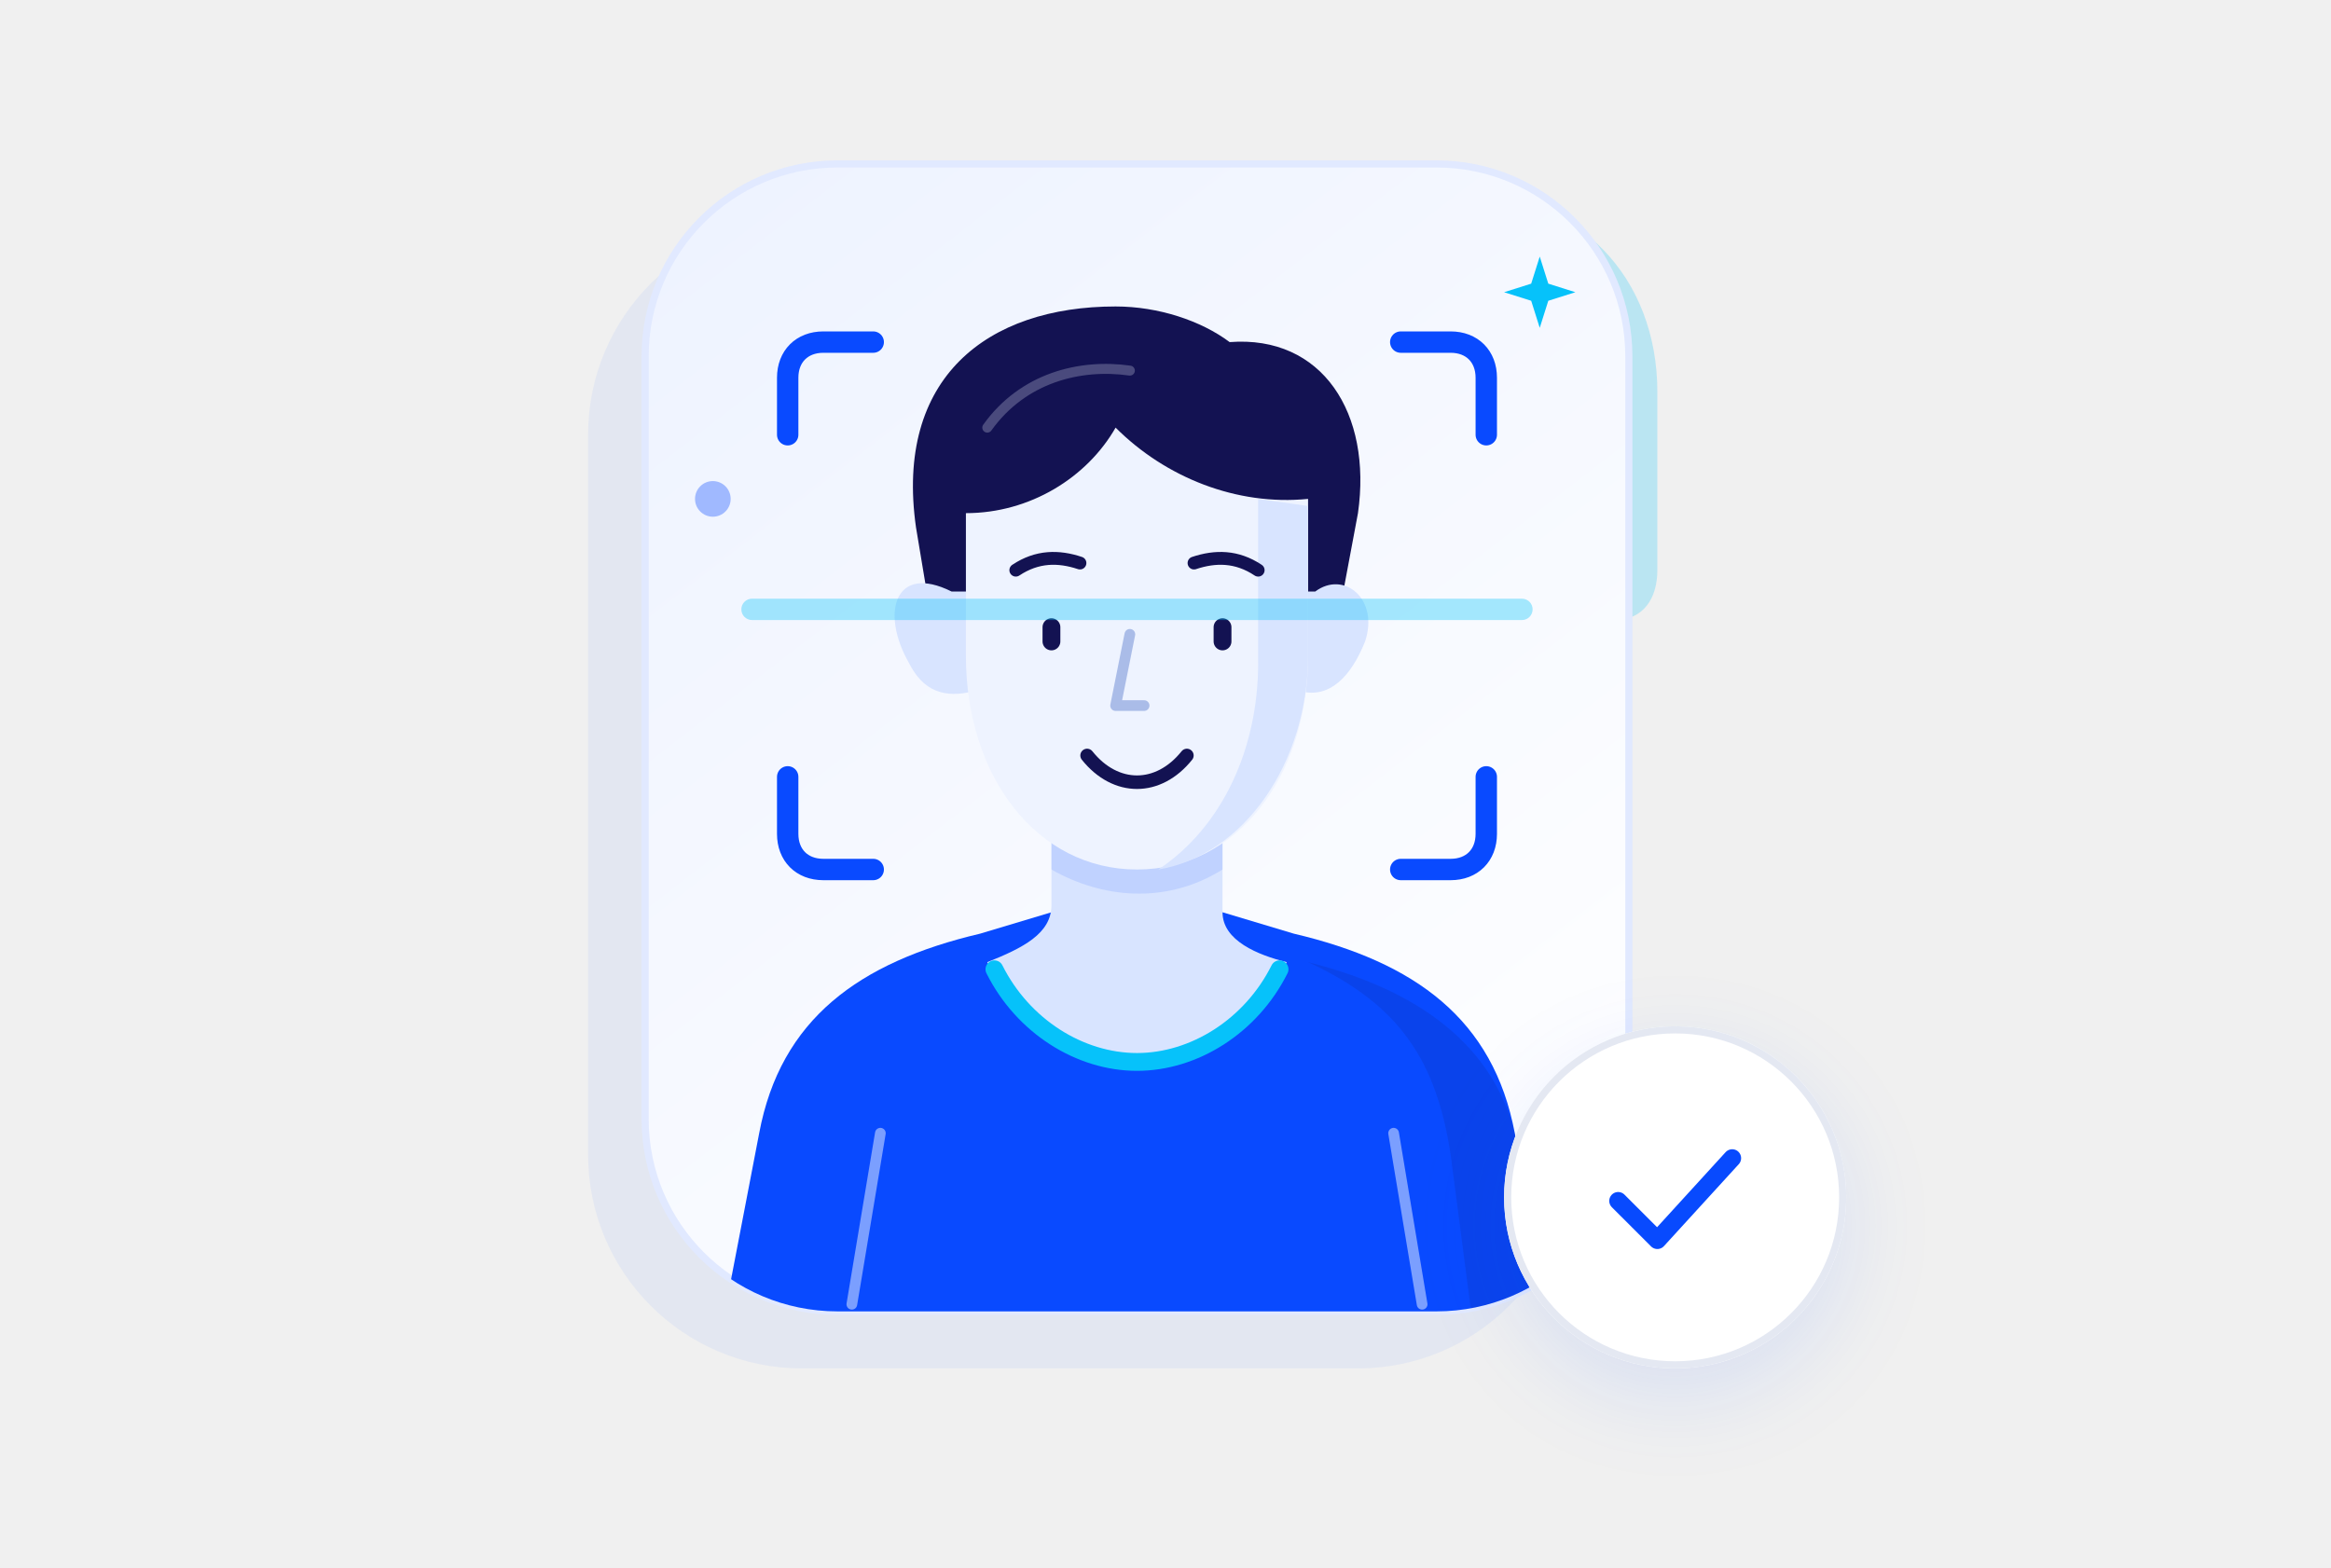
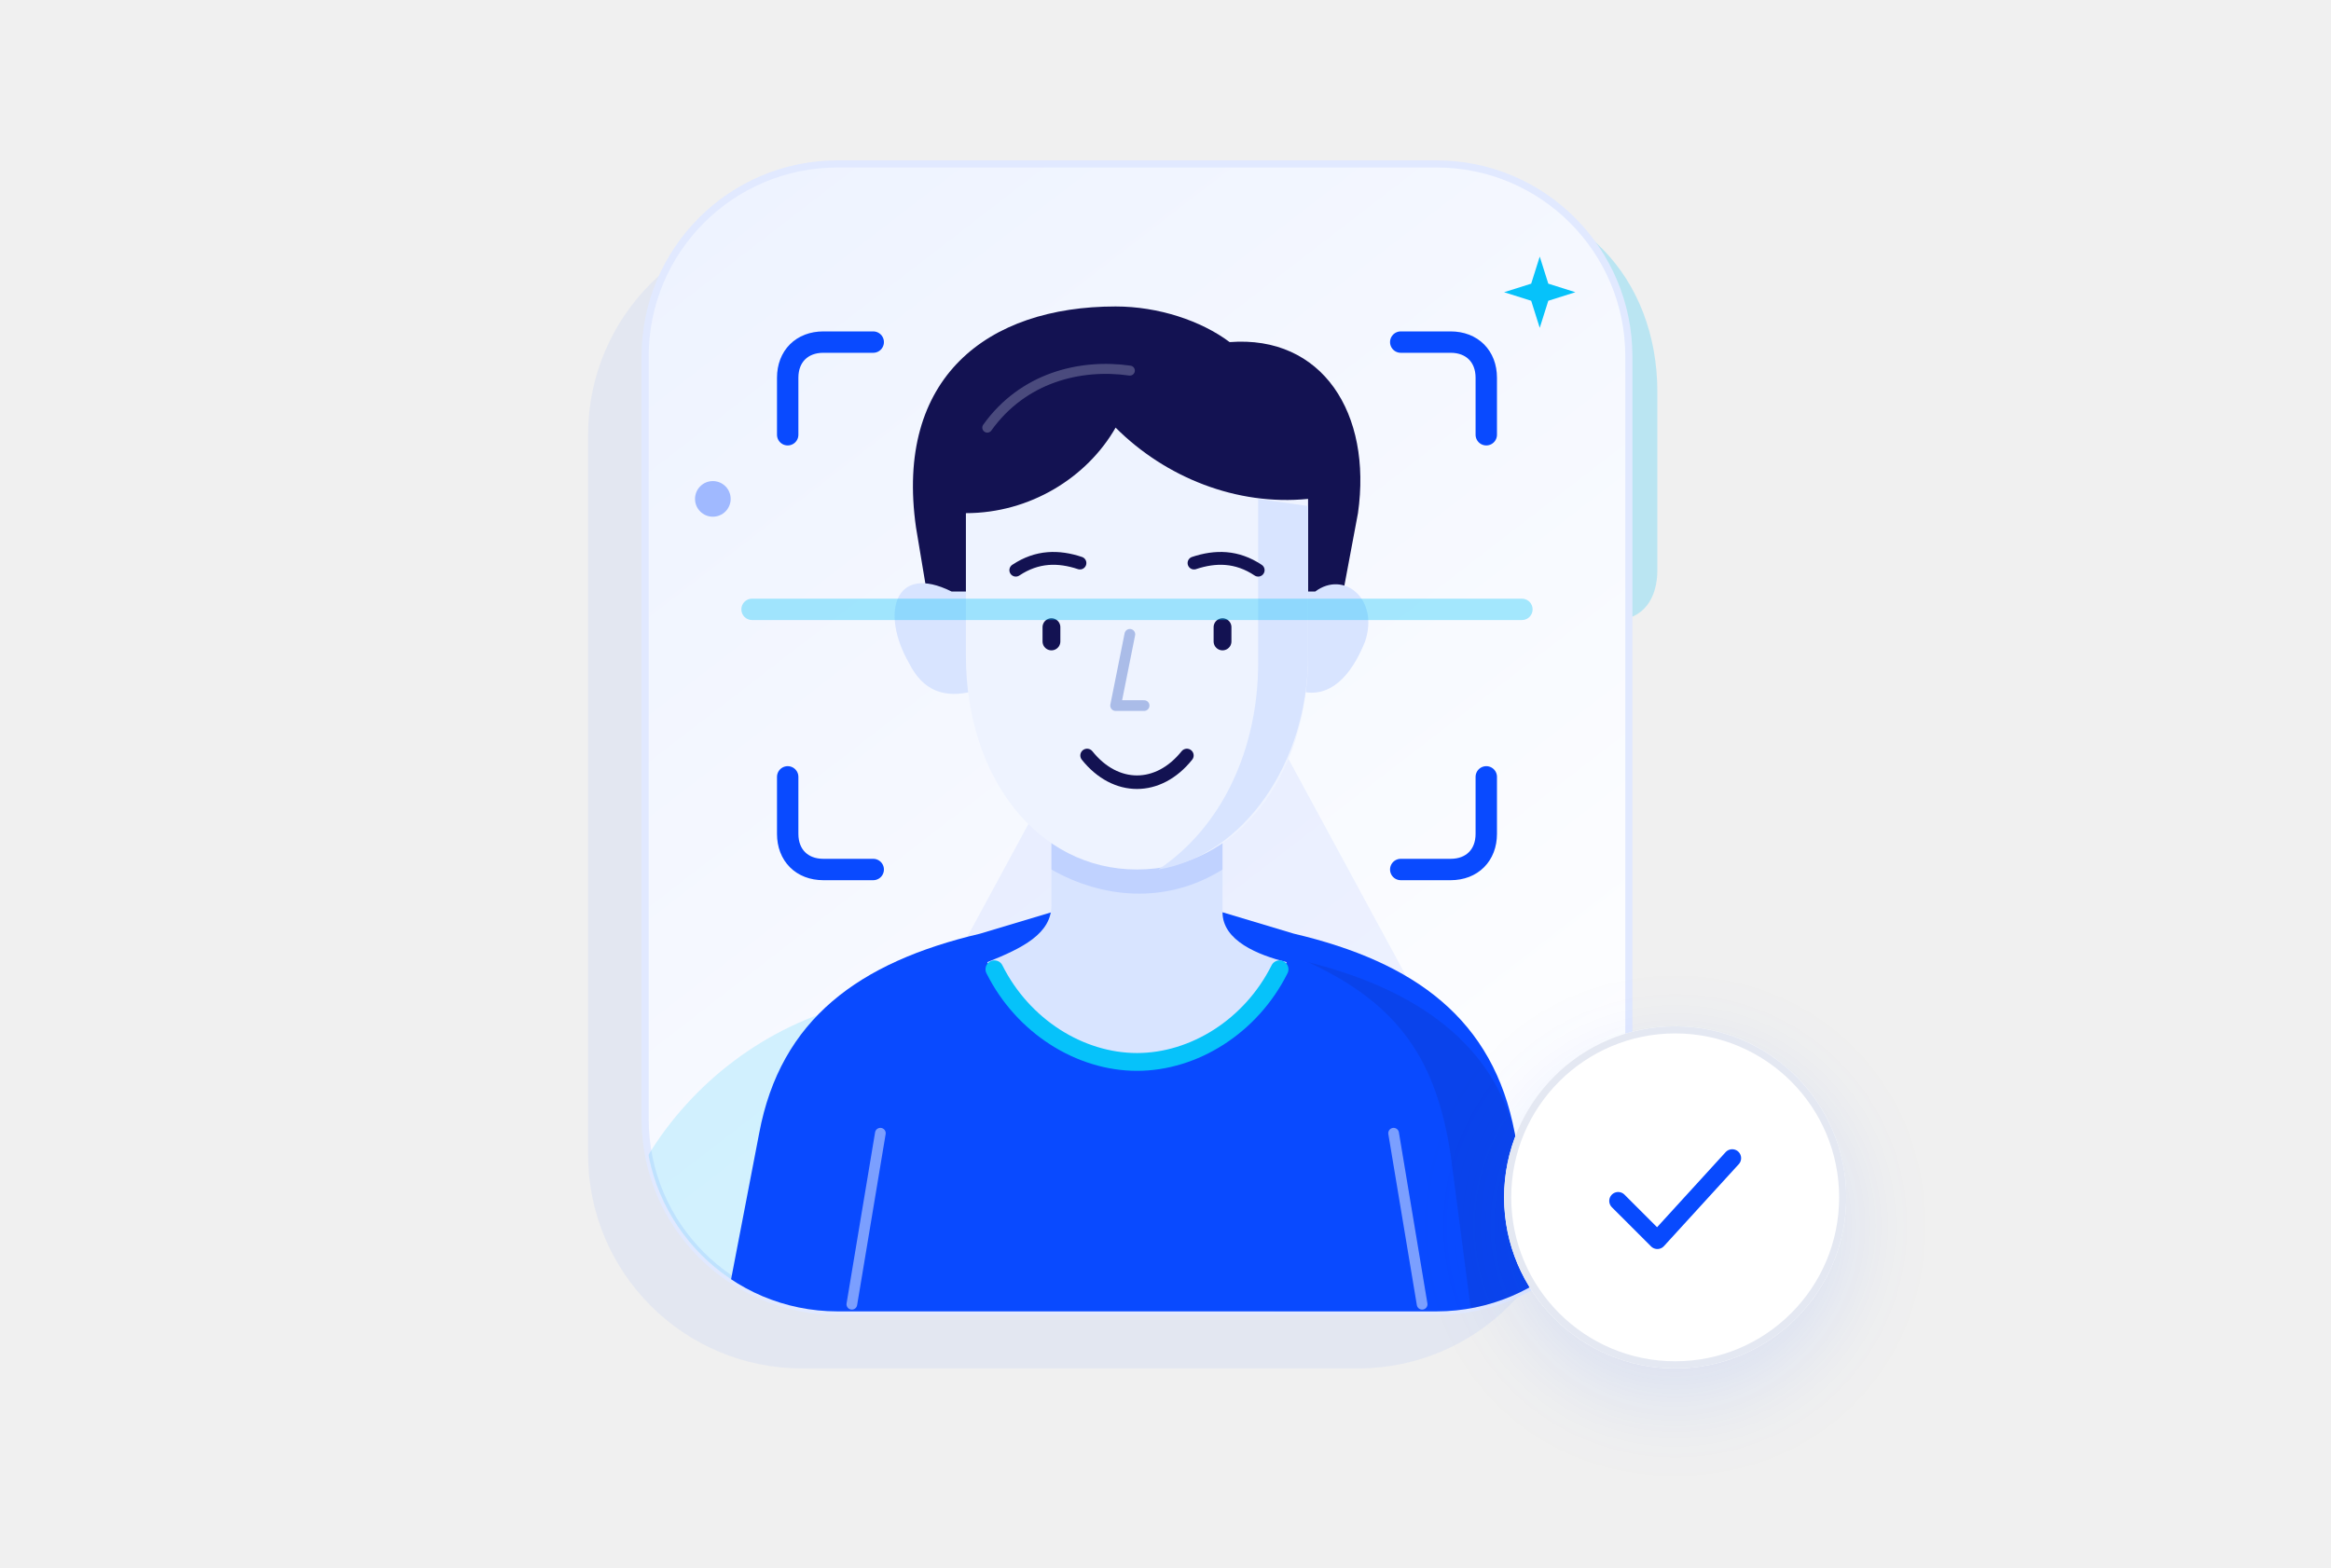
<svg xmlns="http://www.w3.org/2000/svg" width="327" height="220" viewBox="0 0 327 220" fill="none">
  <path opacity="0.055" d="M190.5 31H112.5C95.931 31 82.5 44.431 82.5 61V162C82.5 178.569 95.931 192 112.5 192H190.5C207.069 192 220.5 178.569 220.5 162V61C220.5 44.431 207.069 31 190.5 31Z" fill="#094AFF" />
  <path opacity="0.23" d="M200.5 27H204.5C221.5 27 232.5 39 232.5 55V80C232.5 84 230.5 87 226.5 87L218.5 50L200.5 27Z" fill="#06C2FA" />
  <path d="M201.5 23H117.5C102.588 23 90.5 35.088 90.5 50V157C90.5 171.912 102.588 184 117.5 184H201.5C216.412 184 228.5 171.912 228.5 157V50C228.5 35.088 216.412 23 201.5 23Z" fill="url(#bg_verificacion_exitosa)" stroke="#E1E9FF" />
  <mask id="mask_verificacion_exitosa" style="mask-type:luminance" maskUnits="userSpaceOnUse" x="90" y="23" width="139" height="161">
    <path d="M201.5 23H117.5C102.588 23 90.5 35.088 90.5 50V157C90.5 171.912 102.588 184 117.5 184H201.5C216.412 184 228.5 171.912 228.5 157V50C228.5 35.088 216.412 23 201.5 23Z" fill="white" />
  </mask>
+   <g id="marca" mask="url(#mask_verificacion_exitosa)">
+     <path opacity="0.06" transform="translate(84 92) scale(0.33)" d="M425.001 287.209L280.826 21.091C265.586 -7.03 225.231 -7.03 209.991 21.091L143.607 143.612C222.917 143.612 287.208 207.916 287.208 287.224H424.986L425.001 287.209Z" fill="#094AFF" />
+     <path opacity="0.16" transform="translate(84 92) scale(0.33)" d="M143.615 143.597C64.305 143.597 0 207.887 0 287.209H65.809L143.615 143.597Z" fill="#06C2FA" />
+   </g>
  <g mask="url(#mask_verificacion_exitosa)">
    <path d="M101.5 185L106.5 159C109.5 143 120.5 135 137.5 131L147.5 128H171.5L181.5 131C198.5 135 209.5 143 212.5 159L217.5 185H101.5Z" fill="#094AFF" />
    <path opacity="0.12" d="M183.5 135C196.5 141 201.5 149 203.5 162L206.5 185H217.5L212.5 159C209.5 147 199.5 139 183.5 135Z" fill="#131252" />
    <path opacity="0.5" d="M123.5 159L119.5 183M195.5 159L199.5 183" stroke-width="1.5" stroke-linecap="round" stroke="#EEF3FF" />
    <path d="M147.5 110H171.5V128C171.5 132 176.5 134 180.5 135C176.5 144 168.5 148 159.5 148C150.5 148 142.5 144 138.5 135C143.5 133 147.5 131 147.5 127V110Z" fill="#D8E4FF" />
    <path opacity="0.12" d="M147.5 112H171.5V122C163.5 127 154.5 126 147.5 122V112Z" fill="#094AFF" />
    <path d="M139.5 136C143.5 144 151.5 149 159.5 149C167.5 149 175.5 144 179.5 136" stroke-width="2.5" stroke-linecap="round" stroke="#06C2FA" />
    <path d="M130.5 86L128.5 74C125.5 53 138.5 43 156.5 43C162.5 43 168.5 45 172.5 48C185.5 47 192.5 58 190.5 72L187.5 88L130.5 86Z" fill="#131252" />
    <path d="M133.5 83C125.5 79 123.5 86 127.5 93C129.5 97 132.5 98 136.5 97H182.5C186.5 98 189.5 95 191.5 90C193.5 84 188.5 80 184.5 83H133.5Z" fill="#D8E4FF" />
    <path d="M135.5 72C144.5 72 152.5 67 156.5 60C163.5 67 173.5 71 183.5 70V92C183.5 109 173.5 122 159.5 122C145.5 122 135.5 109 135.5 92V72Z" fill="#EEF3FF" />
    <path d="M176.5 70L183.5 71V92C183.5 107 174.5 120 162.5 122C171.5 116 176.5 105 176.5 93V70Z" fill="#D8E4FF" />
    <path d="M147.5 88V90M171.5 88V90" stroke-width="2.5" stroke-linecap="round" stroke="#131252" />
    <path d="M158.5 89L156.5 99H160.5" stroke-width="1.5" stroke-linecap="round" stroke-linejoin="round" stroke="#AABCE8" />
    <path opacity="0.25" d="M138.5 60C143.5 53 151.5 51 158.5 52" stroke-width="1.4" stroke-linecap="round" stroke="#EEF3FF" />
    <path d="M142.5 80C145.5 78 148.5 78 151.5 79M167.5 79C170.5 78 173.5 78 176.5 80" stroke-width="1.8" stroke-linecap="round" stroke="#131252" />
    <path d="M152.5 106C156.5 111 162.5 111 166.5 106" stroke-width="1.9" stroke-linecap="round" stroke="#131252" />
    <rect id="scan-line" opacity="0.35" x="104" y="84" width="111" height="3" rx="1.5" fill="#06C2FA" />
  </g>
  <path d="M122.5 48H115.5C112.5 48 110.5 50 110.5 53V61" stroke-width="3" stroke-linecap="round" stroke-linejoin="round" stroke="#094AFF" />
  <path d="M196.5 48H203.5C206.5 48 208.5 50 208.5 53V61" stroke-width="3" stroke-linecap="round" stroke-linejoin="round" stroke="#094AFF" />
  <path d="M110.5 109V117C110.5 120 112.5 122 115.5 122H122.5" stroke-width="3" stroke-linecap="round" stroke-linejoin="round" stroke="#094AFF" />
  <path d="M208.5 109V117C208.5 120 206.5 122 203.5 122H196.5" stroke-width="3" stroke-linecap="round" stroke-linejoin="round" stroke="#094AFF" />
  <path d="M216 36L217.2 39.8L221 41L217.2 42.2L216 46L214.8 42.2L211 41L214.8 39.8L216 36Z" fill="#06C2FA" />
  <circle cx="100" cy="70" r="2.5" fill="#094AFF" opacity="0.35" />
  <g id="badge" filter="url(#shadow_verificacion_exitosa)">
    <rect x="211" y="144" width="48" height="48" rx="24" fill="white" />
    <rect x="211.5" y="144.5" width="47" height="47" rx="23.5" stroke="#E4E8F2" />
    <path d="M227 168.5L232.5 174L243 162.5" stroke-width="2.5" stroke-linecap="round" stroke-linejoin="round" stroke="#084AFE" />
  </g>
  <defs>
    <filter id="shadow_verificacion_exitosa" x="199" y="136" width="72" height="72" filterUnits="userSpaceOnUse" color-interpolation-filters="sRGB">
      <feFlood flood-opacity="0" result="BackgroundImageFix" />
      <feColorMatrix in="SourceAlpha" type="matrix" values="0 0 0 0 0 0 0 0 0 0 0 0 0 0 0 0 0 0 127 0" result="hardAlpha" />
      <feOffset dy="4" />
      <feGaussianBlur stdDeviation="6" />
      <feColorMatrix type="matrix" values="0 0 0 0 0.031 0 0 0 0 0.29 0 0 0 0 0.996 0 0 0 0.1 0" />
      <feBlend mode="normal" in2="BackgroundImageFix" result="effect1_dropShadow" />
      <feBlend mode="normal" in="SourceGraphic" in2="effect1_dropShadow" result="shape" />
    </filter>
    <linearGradient id="bg_verificacion_exitosa" x1="98.5" y1="30" x2="216.5" y2="183" gradientUnits="userSpaceOnUse">
      <stop stop-color="#EEF3FF" />
      <stop offset="1" stop-color="white" />
    </linearGradient>
  </defs>
</svg>
